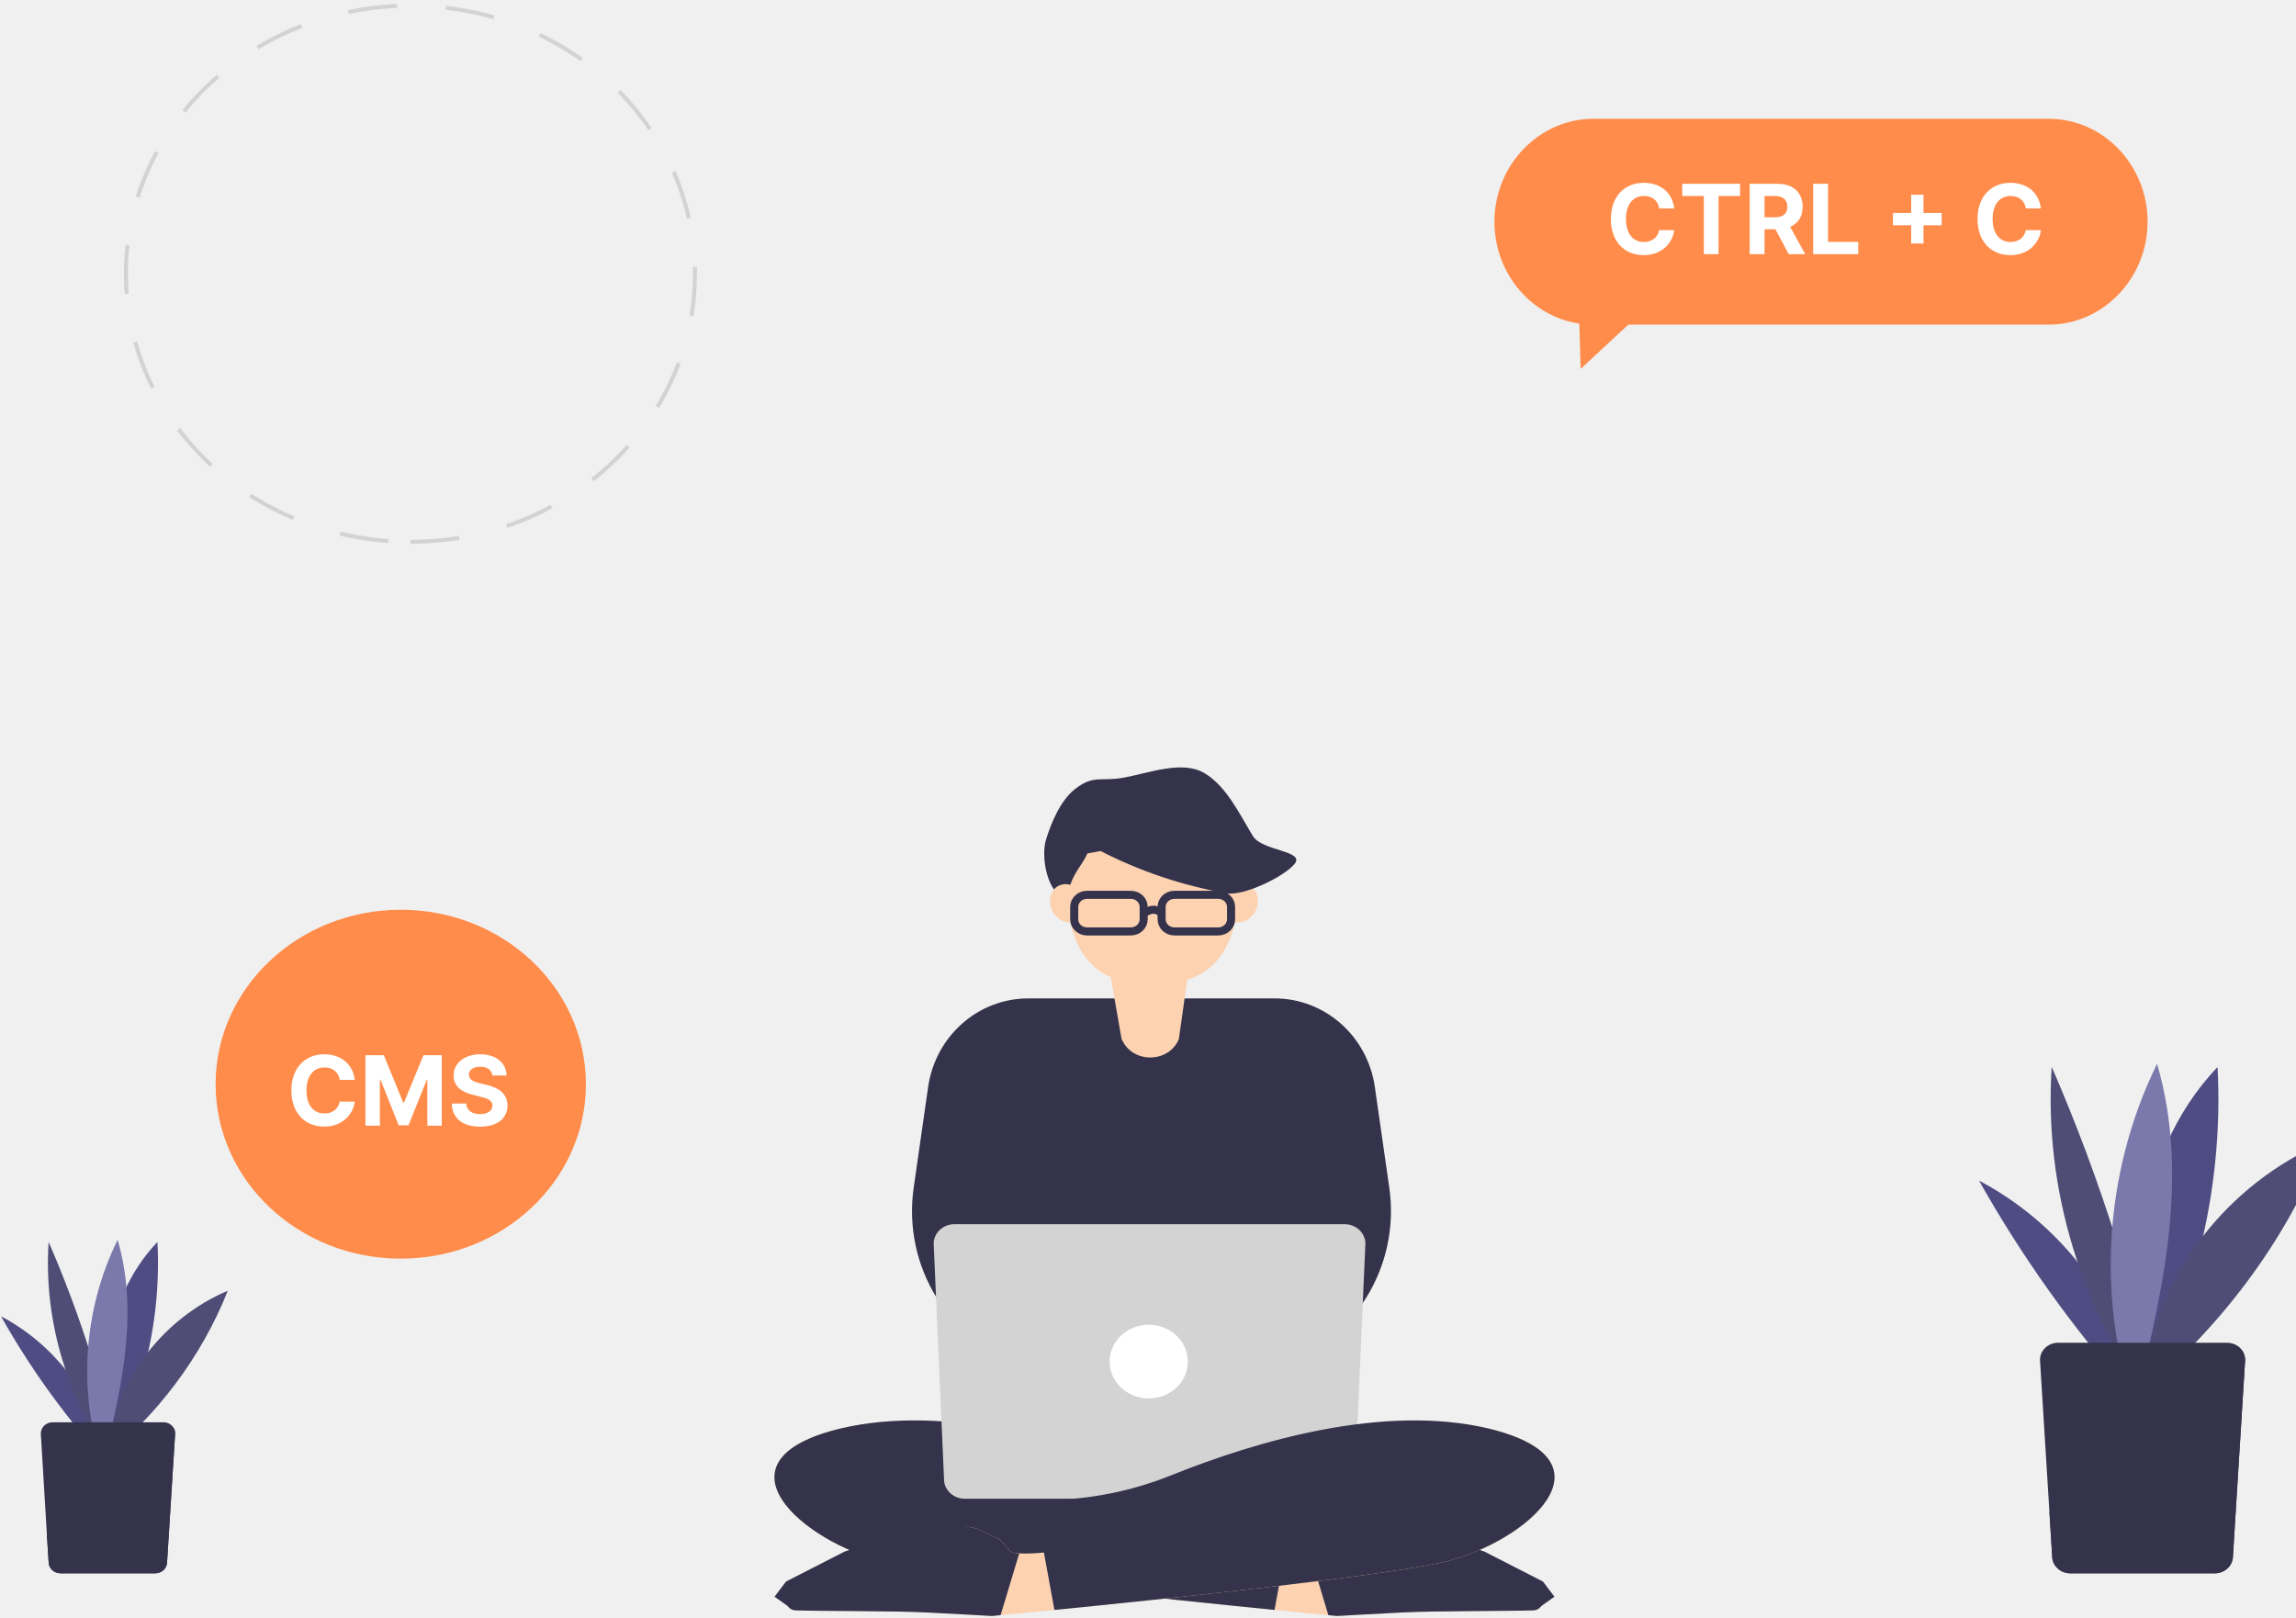
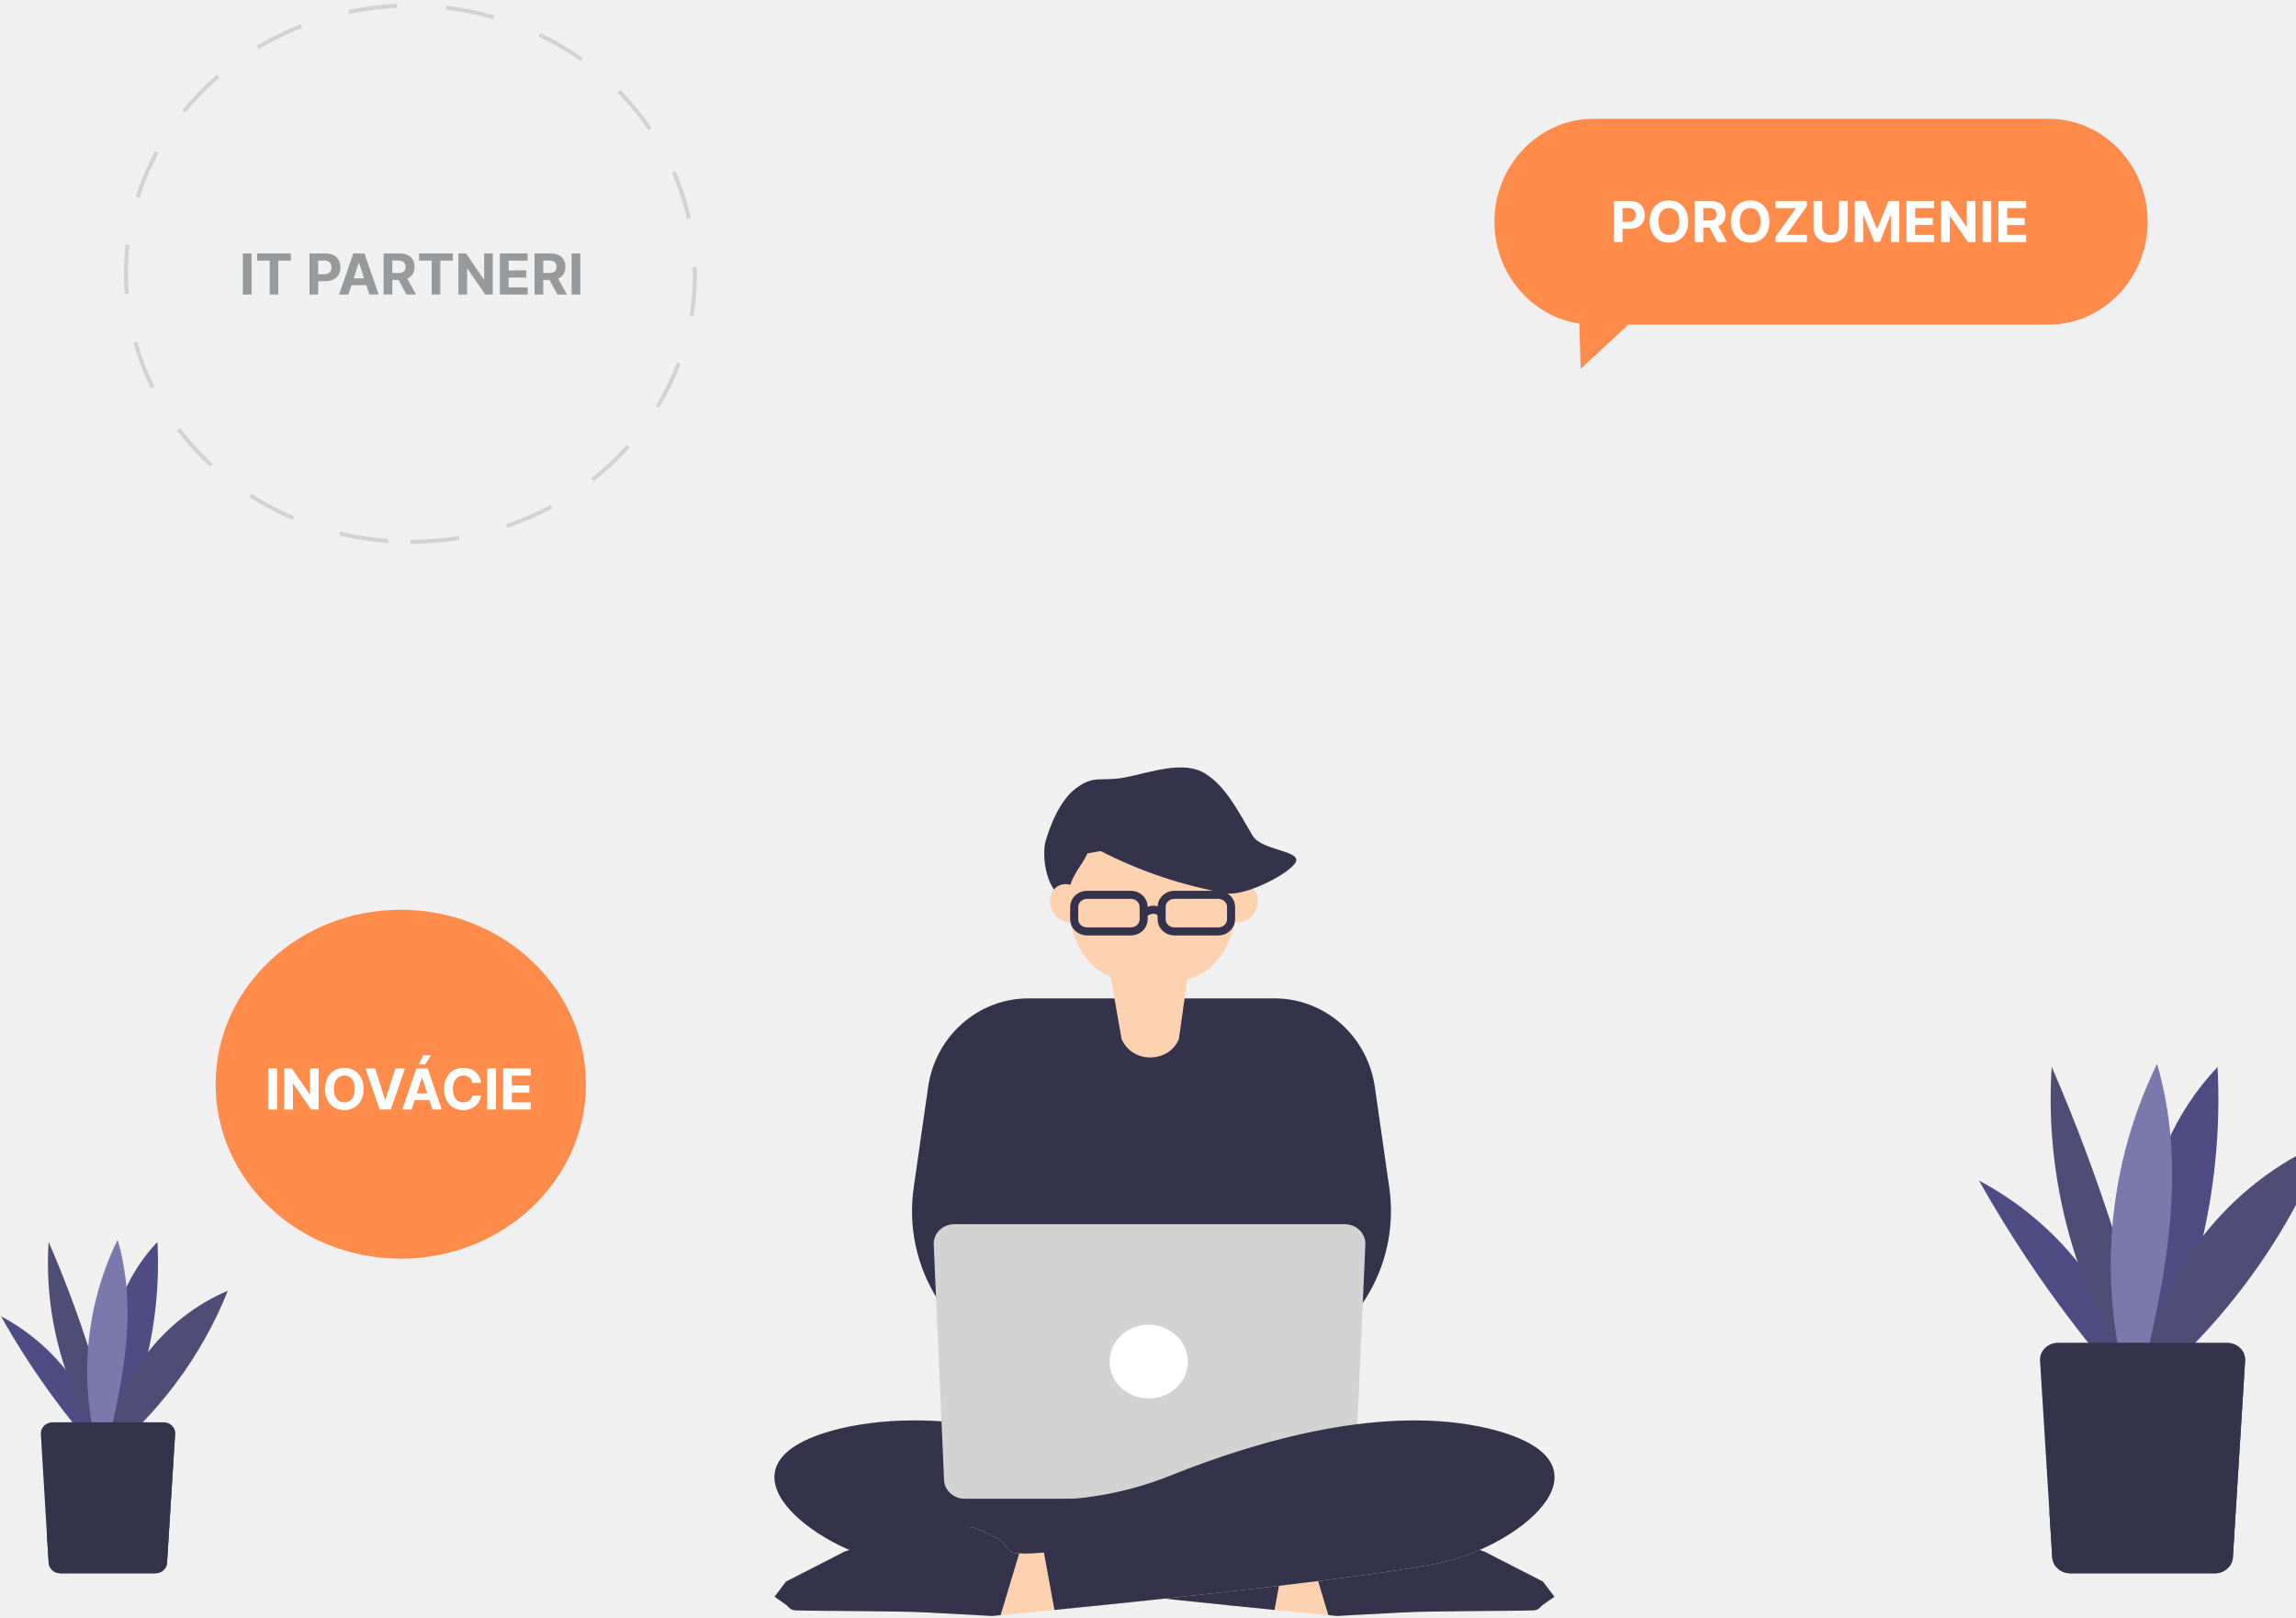
<svg xmlns="http://www.w3.org/2000/svg" width="569" height="401" viewBox="0 0 569 401" fill="none">
  <path d="M101.713 134.286C140.653 134.286 172.221 104.539 172.221 67.844C172.221 31.15 140.653 1.403 101.713 1.403C62.772 1.403 31.205 31.15 31.205 67.844C31.205 104.539 62.772 134.286 101.713 134.286Z" stroke="#D3D3D3" stroke-miterlimit="10" stroke-dasharray="12.14 12.14" />
  <path d="M327.203 364.817H240.222V383.617H327.203V364.817Z" fill="#34334B" />
  <path d="M219.188 387.108C234.008 390.599 288.67 396.346 315.859 399.032C321.901 399.623 326.574 400.106 329.196 400.321C330.621 400.482 331.419 400.536 331.419 400.536C331.419 400.536 338.544 400.106 347.208 399.676C355.188 399.247 373.599 399.354 379.983 399.139C382.377 399.085 383.175 396.024 381.123 394.896C377.361 392.855 361.572 386.785 353.82 385.872C349.032 385.335 343.788 381.253 339.627 378.997C336.435 377.225 332.787 380.286 329.88 381.307C328.455 381.79 327.429 384.798 325.834 384.905C325.435 384.959 325.035 384.959 324.637 385.013C322.642 385.12 320.533 385.013 318.538 384.798C317.968 384.744 317.455 384.637 316.885 384.583C310.558 383.67 305.314 381.736 305.314 381.736C285.934 372.283 243.298 346.985 210.125 353.645C209.84 353.699 209.555 353.753 209.327 353.806C209.042 353.86 208.757 353.914 208.529 353.967C175.127 361.97 199.238 382.381 219.188 387.108Z" fill="#FCD2B1" />
  <path d="M219.189 387.108C234.008 390.599 288.671 396.346 315.859 399.032L320.818 372.015C319.849 371.854 318.823 371.8 317.797 371.8C307.31 371.693 296.936 369.652 287.246 365.784C265.244 356.922 234.122 348.006 208.473 354.021C175.128 361.971 199.239 382.381 219.189 387.108Z" fill="#34334B" />
  <path d="M337.918 379.642C337.918 376.956 341.338 375.345 341.338 375.345L367.9 384.583L382.378 391.995L385.228 395.755L381.808 398.172L352.168 394.144L342.478 388.773L337.918 379.642Z" fill="#34334B" />
  <path d="M324.581 385.013L329.197 400.321C330.622 400.482 331.42 400.536 331.42 400.536C331.42 400.536 338.545 400.106 347.209 399.676C355.189 399.247 373.6 399.354 379.984 399.139C382.378 399.086 383.176 396.024 381.124 394.896C377.362 392.855 361.573 386.786 353.821 385.872C349.033 385.335 343.789 381.253 339.628 378.997C336.436 377.225 332.788 380.286 329.881 381.307C328.457 381.79 327.431 384.798 325.835 384.906C325.379 385.013 324.98 385.013 324.581 385.013Z" fill="#34334B" />
  <path d="M344.302 294.401L340.711 269.371C338.887 256.803 328.343 247.457 315.86 247.457H291.692C288.215 247.457 282.515 247.457 279.038 247.457H254.87C242.387 247.457 231.843 256.803 230.019 269.371L226.428 294.401C223.635 314.06 235.32 332.859 254.015 338.606L278.981 346.287C282.458 346.287 285.308 343.386 285.308 339.842C285.308 343.386 288.158 346.287 291.635 346.287L316.601 338.606C335.353 332.859 347.095 314.06 344.302 294.401Z" fill="#34334B" />
  <path d="M311.339 225.313C312.351 222.819 311.383 220.154 309.177 219.36C306.972 218.566 304.364 219.944 303.353 222.438C302.342 224.931 303.31 227.597 305.515 228.391C307.721 229.185 310.328 227.807 311.339 225.313Z" fill="#FCD2B1" />
  <path d="M333.529 361.756L238.511 358.748L232.526 281.027H340.768L333.529 361.756Z" fill="#34334B" />
  <path d="M274.82 239.615L277.955 257.555L278.183 257.984C281.033 263.678 289.697 263.409 292.148 257.555L294.713 239.346L274.82 239.615Z" fill="#FCD2B1" />
  <path d="M307.253 216.626C307.253 239.454 297.563 243.965 285.65 243.965C273.737 243.965 264.047 239.507 264.047 216.626C264.047 204.219 273.737 194.175 285.65 194.175C297.563 194.121 307.253 204.219 307.253 216.626Z" fill="#FCD2B1" />
  <path d="M272.768 210.933C282.458 215.928 293.003 219.473 303.89 221.407C308.165 222.159 318.083 217.378 320.762 214.209C323.669 210.825 312.782 210.986 310.502 207.227C307.253 201.909 304.004 194.927 298.532 191.65C293.06 188.374 284.966 191.543 278.582 192.724C272.882 193.799 271.172 191.972 266.612 195.41C262.851 198.257 260.514 203.843 259.203 208.193C257.892 212.544 259.602 221.783 264.333 222.803C265.472 216.358 268.208 214.693 269.462 211.524L272.768 210.933Z" fill="#34334B" />
  <path d="M266.429 228.396C268.634 227.601 269.602 224.936 268.591 222.442C267.58 219.948 264.973 218.57 262.767 219.364C260.562 220.159 259.594 222.824 260.605 225.318C261.616 227.812 264.223 229.19 266.429 228.396Z" fill="#FCD2B1" />
  <path d="M280.235 230.86H269.405C267.638 230.86 266.213 229.517 266.213 227.852V224.791C266.213 223.126 267.638 221.783 269.405 221.783H280.235C282.002 221.783 283.427 223.126 283.427 224.791V227.852C283.427 229.517 282.002 230.86 280.235 230.86Z" stroke="#34334B" stroke-width="2" stroke-miterlimit="10" />
  <path d="M301.895 230.86H291.065C289.298 230.86 287.873 229.517 287.873 227.852V224.79C287.873 223.125 289.298 221.782 291.065 221.782H301.895C303.662 221.782 305.087 223.125 305.087 224.79V227.852C305.087 229.517 303.662 230.86 301.895 230.86Z" stroke="#34334B" stroke-width="2" stroke-miterlimit="10" />
  <path d="M283.427 226.294C285.023 225.488 286.163 224.951 287.873 226.294" stroke="#34334B" stroke-width="2" stroke-miterlimit="10" />
  <path d="M330.68 371.478H239.082C236.289 371.478 233.952 369.329 233.952 366.644L231.387 308.259C231.387 305.627 233.667 303.425 236.517 303.425H333.245C336.038 303.425 338.374 305.573 338.374 308.259L335.81 366.644C335.753 369.329 333.473 371.478 330.68 371.478Z" fill="#D3D3D3" />
  <path d="M284.681 346.609C290.033 346.609 294.371 342.521 294.371 337.478C294.371 332.435 290.033 328.347 284.681 328.347C279.33 328.347 274.991 332.435 274.991 337.478C274.991 342.521 279.33 346.609 284.681 346.609Z" fill="white" />
  <path d="M357.982 387.108C343.162 390.599 288.5 396.346 261.311 399.032C255.269 399.623 250.595 400.106 247.973 400.321C246.548 400.482 245.75 400.536 245.75 400.536C245.75 400.536 238.625 400.106 229.962 399.676C221.982 399.247 203.571 399.354 197.187 399.139C194.793 399.085 193.995 396.024 196.047 394.896C199.809 392.855 215.598 386.785 223.35 385.872C228.138 385.335 233.382 381.253 237.542 378.997C240.734 377.225 244.382 380.286 247.289 381.307C248.714 381.79 249.74 384.798 251.336 384.905C251.735 384.959 252.134 384.959 252.533 385.013C254.528 385.12 256.637 385.013 258.632 384.798C259.202 384.744 259.715 384.637 260.285 384.583C266.612 383.67 271.856 381.736 271.856 381.736C291.236 372.283 333.871 346.985 367.045 353.645C367.33 353.699 367.615 353.753 367.843 353.806C368.128 353.86 368.413 353.914 368.641 353.967C402.043 361.97 377.932 382.381 357.982 387.108Z" fill="#FCD2B1" />
  <path d="M357.982 387.108C343.163 390.599 288.5 396.346 261.311 399.032L256.353 372.015C257.322 371.854 258.348 371.8 259.373 371.8C269.861 371.693 280.235 369.652 289.925 365.784C311.927 356.922 343.049 348.006 368.698 354.021C402.043 361.971 377.932 382.381 357.982 387.108Z" fill="#34334B" />
  <path d="M239.252 379.642C239.252 376.956 235.832 375.345 235.832 375.345L209.27 384.583L194.792 391.995L191.942 395.755L195.362 398.172L225.002 394.144L234.692 388.773L239.252 379.642Z" fill="#34334B" />
  <path d="M252.59 385.013L247.973 400.321C246.548 400.482 245.75 400.536 245.75 400.536C245.75 400.536 238.625 400.106 229.962 399.676C221.982 399.247 203.571 399.354 197.187 399.139C194.793 399.086 193.995 396.024 196.047 394.896C199.809 392.855 215.598 386.786 223.35 385.872C228.138 385.335 233.382 381.253 237.542 378.997C240.734 377.225 244.382 380.286 247.289 381.307C248.714 381.79 249.74 384.798 251.336 384.906C251.849 385.013 252.248 385.013 252.59 385.013Z" fill="#34334B" />
  <path d="M507.719 29.44H394.861C381.409 29.44 370.351 40.934 370.351 54.953C370.351 67.79 379.528 78.479 391.384 80.198L391.726 91.424L403.524 80.466H507.719C521.171 80.466 532.229 68.972 532.229 54.953C532.229 40.934 521.228 29.44 507.719 29.44Z" fill="#FF8C4A" />
  <path d="M99.319 311.965C124.66 311.965 145.203 292.607 145.203 268.727C145.203 244.847 124.66 225.489 99.319 225.489C73.978 225.489 53.434 244.847 53.434 268.727C53.434 292.607 73.978 311.965 99.319 311.965Z" fill="#FF8C4A" />
  <path d="M529.208 342.097C524.534 321.418 509.999 302.941 490.448 292.628C500.936 311.266 513.419 328.83 527.783 345.051L529.208 342.097Z" fill="#4E4C82" />
  <path d="M534.452 349.832C515.813 325.286 506.465 294.563 508.46 264.43C520.544 292.253 529.664 321.204 535.649 350.691L534.452 349.832Z" fill="#4F4D76" />
  <path d="M529.094 350.691C528.524 335.598 527.954 320.344 530.462 305.412C532.97 290.48 538.783 275.709 549.556 264.483C551.209 295.421 543.229 326.736 526.985 353.645L529.094 350.691Z" fill="#4E4C82" />
  <path d="M529.892 352.034C519.404 323.459 521.114 291.125 534.566 263.678C543.002 292.36 535.535 322.761 528.068 351.658L529.892 352.034Z" fill="#7B79AC" />
  <path d="M531.26 341.453C534.167 316.369 551.894 293.327 576.289 282.96C566.428 307.936 549.5 330.442 527.783 347.576L531.26 341.453Z" fill="#4F4D76" />
  <path d="M556.397 337.048L553.376 385.711C553.376 388.075 551.324 389.955 548.873 389.955H513.077C510.569 389.955 508.574 388.021 508.574 385.711L507.89 374.7L505.553 337.048C505.553 334.685 507.605 332.805 510.056 332.805H551.894C553.547 332.805 554.972 333.611 555.77 334.846C556.112 335.491 556.397 336.243 556.397 337.048Z" fill="#34334B" />
  <path d="M556.396 337.048L553.375 385.711C553.375 388.075 551.323 389.955 548.872 389.955H513.077C510.569 389.955 508.574 388.021 508.574 385.711L507.89 374.7C524.591 370.189 541.805 350.745 555.769 334.846C556.111 335.491 556.396 336.243 556.396 337.048Z" fill="#34334B" />
  <path d="M25.619 358.64C22.541 345.105 13.079 333.02 0.254 326.252C7.094 338.445 15.302 349.939 24.706 360.574L25.619 358.64Z" fill="#4E4C82" />
  <path d="M29.039 363.689C16.841 347.629 10.742 327.541 12.053 307.829C19.976 326.037 25.961 344.997 29.837 364.334L29.039 363.689Z" fill="#4F4D76" />
  <path d="M25.562 364.28C25.163 354.397 24.821 344.406 26.474 334.631C28.127 324.855 31.946 315.187 39.014 307.829C40.097 328.078 34.91 348.596 24.194 366.213L25.562 364.28Z" fill="#4E4C82" />
  <path d="M26.075 365.139C19.178 346.448 20.318 325.231 29.152 307.292C34.681 326.037 29.779 345.964 24.878 364.871L26.075 365.139Z" fill="#7B79AC" />
  <path d="M26.986 358.21C28.867 341.828 40.495 326.681 56.455 319.914C49.957 336.296 38.899 351.013 24.706 362.239L26.986 358.21Z" fill="#4F4D76" />
  <path d="M43.403 355.31L41.408 387.161C41.408 388.719 40.097 389.954 38.444 389.954H15.017C13.364 389.954 12.053 388.719 12.053 387.161L11.597 379.964L10.115 355.31C10.115 353.752 11.426 352.517 13.079 352.517H40.496C41.579 352.517 42.491 353.054 43.004 353.86C43.289 354.29 43.403 354.827 43.403 355.31Z" fill="#34334B" />
  <path d="M43.403 355.31L41.408 387.161C41.408 388.719 40.097 389.954 38.444 389.954H15.017C13.364 389.954 12.053 388.719 12.053 387.161L11.597 379.964C22.541 377.01 33.827 364.28 42.947 353.86C43.289 354.29 43.403 354.827 43.403 355.31Z" fill="#34334B" />
-   <path d="M87.918 267.656C87.432 263.625 84.381 261.307 80.341 261.307C75.73 261.307 72.21 264.562 72.21 270.273C72.21 275.966 75.671 279.239 80.341 279.239C84.815 279.239 87.517 276.264 87.918 273.051L84.185 273.034C83.835 274.901 82.369 275.974 80.401 275.974C77.75 275.974 75.952 274.006 75.952 270.273C75.952 266.642 77.724 264.571 80.426 264.571C82.446 264.571 83.903 265.739 84.185 267.656H87.918ZM90.564 261.545V279H94.144V267.597H94.288L98.805 278.915H101.243L105.76 267.639H105.905V279H109.484V261.545H104.933L100.126 273.273H99.922L95.115 261.545H90.564ZM121.994 266.565H125.531C125.479 263.455 122.923 261.307 119.036 261.307C115.21 261.307 112.406 263.42 112.423 266.591C112.414 269.165 114.229 270.639 117.178 271.347L119.079 271.824C120.979 272.284 122.036 272.83 122.045 274.006C122.036 275.284 120.826 276.153 118.951 276.153C117.033 276.153 115.653 275.267 115.533 273.52H111.962C112.056 277.295 114.758 279.247 118.994 279.247C123.255 279.247 125.761 277.21 125.769 274.014C125.761 271.108 123.57 269.565 120.536 268.884L118.968 268.509C117.451 268.159 116.181 267.597 116.207 266.344C116.207 265.219 117.204 264.392 119.011 264.392C120.775 264.392 121.857 265.193 121.994 266.565Z" fill="white" />
-   <path d="M414.918 51.656C414.432 47.625 411.381 45.307 407.341 45.307C402.73 45.307 399.21 48.562 399.21 54.273C399.21 59.966 402.67 63.239 407.341 63.239C411.815 63.239 414.517 60.264 414.918 57.051L411.185 57.034C410.835 58.901 409.369 59.974 407.401 59.974C404.75 59.974 402.952 58.006 402.952 54.273C402.952 50.642 404.724 48.571 407.426 48.571C409.446 48.571 410.903 49.739 411.185 51.656H414.918ZM416.899 48.588H422.243V63H425.891V48.588H431.234V45.545H416.899V48.588ZM433.595 63H437.286V56.812H439.979L443.286 63H447.359L443.652 56.216C445.638 55.364 446.737 53.633 446.737 51.247C446.737 47.778 444.445 45.545 440.482 45.545H433.595V63ZM437.286 53.847V48.562H439.774C441.905 48.562 442.936 49.508 442.936 51.247C442.936 52.977 441.905 53.847 439.791 53.847H437.286ZM449.345 63H460.518V59.957H453.036V45.545H449.345V63ZM473.631 60.341H476.682V55.832H481.19V52.781H476.682V48.273H473.631V52.781H469.122V55.832H473.631V60.341ZM505.785 51.656C505.299 47.625 502.248 45.307 498.208 45.307C493.597 45.307 490.077 48.562 490.077 54.273C490.077 59.966 493.538 63.239 498.208 63.239C502.683 63.239 505.384 60.264 505.785 57.051L502.052 57.034C501.702 58.901 500.237 59.974 498.268 59.974C495.617 59.974 493.819 58.006 493.819 54.273C493.819 50.642 495.592 48.571 498.293 48.571C500.313 48.571 501.771 49.739 502.052 51.656H505.785Z" fill="white" />
+   <path d="M399.945 60H402.098V56.699H403.908C406.249 56.699 407.612 55.302 407.612 53.269C407.612 51.245 406.274 49.818 403.963 49.818H399.945V60ZM402.098 54.974V51.578H403.55C404.793 51.578 405.394 52.254 405.394 53.269C405.394 54.278 404.793 54.974 403.56 54.974H402.098ZM418.366 54.909C418.366 51.578 416.298 49.679 413.599 49.679C410.884 49.679 408.831 51.578 408.831 54.909C408.831 58.225 410.884 60.139 413.599 60.139C416.298 60.139 418.366 58.24 418.366 54.909ZM416.184 54.909C416.184 57.067 415.16 58.235 413.599 58.235C412.033 58.235 411.013 57.067 411.013 54.909C411.013 52.751 412.033 51.583 413.599 51.583C415.16 51.583 416.184 52.751 416.184 54.909ZM419.961 60H422.114V56.391H423.685L425.614 60H427.99L425.828 56.043C426.986 55.545 427.627 54.536 427.627 53.144C427.627 51.121 426.29 49.818 423.978 49.818H419.961V60ZM422.114 54.66V51.578H423.566C424.808 51.578 425.41 52.13 425.41 53.144C425.41 54.153 424.808 54.66 423.575 54.66H422.114ZM438.505 54.909C438.505 51.578 436.437 49.679 433.737 49.679C431.023 49.679 428.97 51.578 428.97 54.909C428.97 58.225 431.023 60.139 433.737 60.139C436.437 60.139 438.505 58.24 438.505 54.909ZM436.323 54.909C436.323 57.067 435.298 58.235 433.737 58.235C432.171 58.235 431.152 57.067 431.152 54.909C431.152 52.751 432.171 51.583 433.737 51.583C435.298 51.583 436.323 52.751 436.323 54.909ZM439.99 60H447.786V58.225H442.69L447.776 51.096V49.818H439.98V51.593H445.071L439.99 58.722V60ZM455.727 49.818V56.246C455.727 57.41 454.911 58.25 453.659 58.25C452.411 58.25 451.59 57.41 451.59 56.246V49.818H449.438V56.43C449.438 58.658 451.118 60.144 453.659 60.144C456.189 60.144 457.879 58.658 457.879 56.43V49.818H455.727ZM459.651 49.818V60H461.739V53.348H461.823L464.458 59.95H465.88L468.515 53.373H468.599V60H470.688V49.818H468.033L465.229 56.659H465.109L462.305 49.818H459.651ZM472.461 60H479.342V58.225H474.614V55.794H478.969V54.019H474.614V51.593H479.322V49.818H472.461V60ZM489.55 49.818H487.407V56.222H487.317L482.923 49.818H481.033V60H483.186V53.592H483.261L487.69 60H489.55V49.818ZM493.481 49.818H491.328V60H493.481V49.818ZM495.252 60H502.133V58.225H497.405V55.794H501.76V54.019H497.405V51.593H502.113V49.818H495.252V60Z" fill="white" />
+   <path d="M68.671 264.818H66.519V275H68.671V264.818ZM78.959 264.818H76.816V271.222H76.727L72.332 264.818H70.443V275H72.595V268.592H72.67L77.1 275H78.959V264.818ZM90.094 269.909C90.094 266.578 88.026 264.679 85.326 264.679C82.612 264.679 80.558 266.578 80.558 269.909C80.558 273.225 82.612 275.139 85.326 275.139C88.026 275.139 90.094 273.24 90.094 269.909ZM87.912 269.909C87.912 272.067 86.887 273.235 85.326 273.235C83.76 273.235 82.741 272.067 82.741 269.909C82.741 267.751 83.76 266.583 85.326 266.583C86.887 266.583 87.912 267.751 87.912 269.909ZM92.954 264.818H90.563L94.078 275H96.852L100.362 264.818H97.975L95.509 272.554H95.415L92.954 264.818ZM101.989 275L102.744 272.678H106.418L107.174 275H109.481L105.971 264.818H103.197L99.682 275H101.989ZM103.291 270.998L104.544 267.145H104.623L105.876 270.998H103.291ZM103.823 263.834H105.32L106.836 261.572H104.877L103.823 263.834ZM119.211 268.383C118.928 266.031 117.148 264.679 114.792 264.679C112.102 264.679 110.049 266.578 110.049 269.909C110.049 273.23 112.067 275.139 114.792 275.139C117.402 275.139 118.978 273.404 119.211 271.53L117.034 271.52C116.83 272.609 115.975 273.235 114.826 273.235C113.28 273.235 112.231 272.087 112.231 269.909C112.231 267.791 113.265 266.583 114.841 266.583C116.02 266.583 116.87 267.264 117.034 268.383H119.211ZM122.908 264.818H120.755V275H122.908V264.818ZM124.679 275H131.56V273.225H126.832V270.794H131.187V269.019H126.832V266.593H131.54V264.818H124.679V275Z" fill="white" />
+   <path d="M62.34 62.818H60.188V73H62.34V62.818ZM63.724 64.593H66.841V73H68.969V64.593H72.086V62.818H63.724V64.593ZM76.703 73H78.856V69.699H80.666C83.007 69.699 84.37 68.302 84.37 66.269C84.37 64.245 83.032 62.818 80.72 62.818H76.703V73ZM78.856 67.974V64.578H80.308C81.551 64.578 82.152 65.254 82.152 66.269C82.152 67.278 81.551 67.974 80.318 67.974H78.856ZM86.347 73L87.103 70.678H90.777L91.532 73H93.839L90.329 62.818H87.555L84.04 73H86.347ZM87.65 68.998L88.902 65.145H88.982L90.235 68.998H87.65ZM95.065 73H97.217V69.391H98.788L100.717 73H103.094L100.931 69.043C102.089 68.546 102.731 67.536 102.731 66.144C102.731 64.121 101.393 62.818 99.082 62.818H95.065V73ZM97.217 67.66V64.578H98.669C99.912 64.578 100.513 65.13 100.513 66.144C100.513 67.153 99.912 67.66 98.679 67.66H97.217ZM103.864 64.593H106.982V73H109.109V64.593H112.227V62.818H103.864V64.593ZM122.12 62.818H119.977V69.222H119.888L115.493 62.818H113.604V73H115.756V66.592H115.831L120.261 73H122.12V62.818ZM123.899 73H130.779V71.225H126.051V68.794H130.406V67.019H126.051V64.593H130.759V62.818H123.899V73ZM132.471 73H134.624V69.391H136.195L138.124 73H140.5L138.337 69.043C139.496 68.546 140.137 67.536 140.137 66.144C140.137 64.121 138.8 62.818 136.488 62.818H132.471V73ZM134.624 67.66V64.578H136.075C137.318 64.578 137.92 65.13 137.92 66.144C137.92 67.153 137.318 67.66 136.085 67.66H134.624ZM143.811 62.818H141.658V73H143.811V62.818Z" fill="#98999A" />
</svg>
